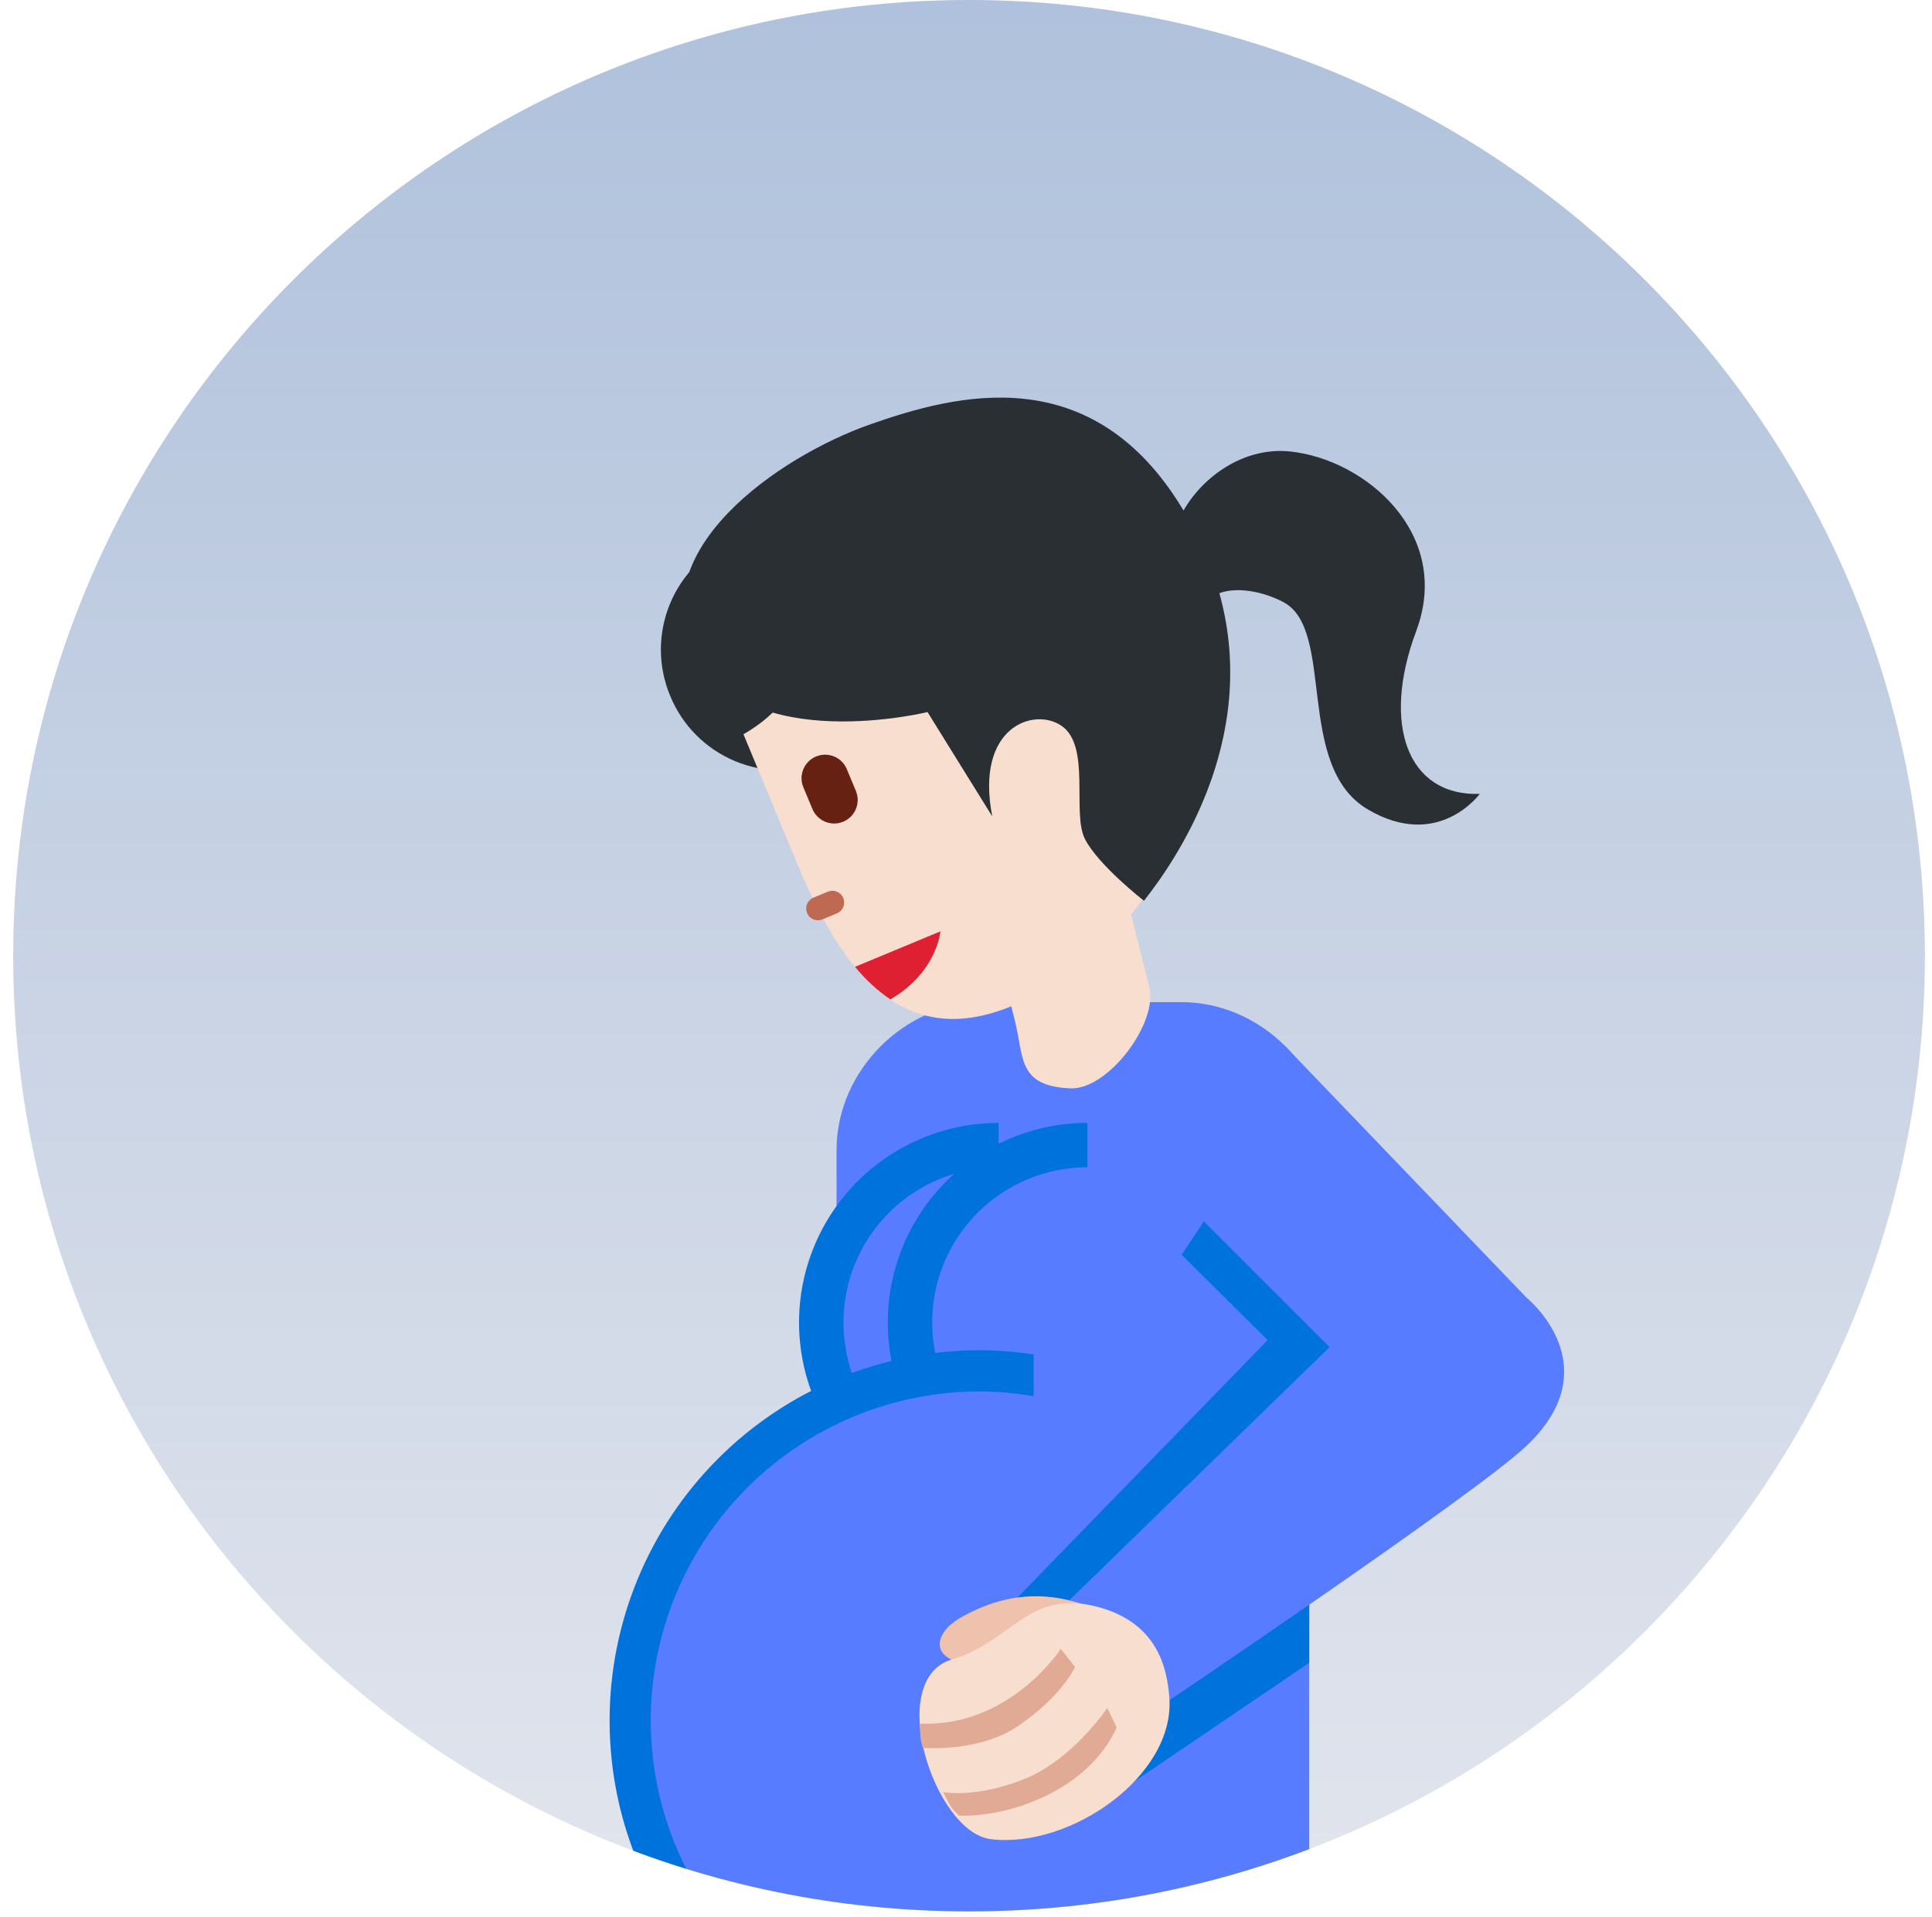
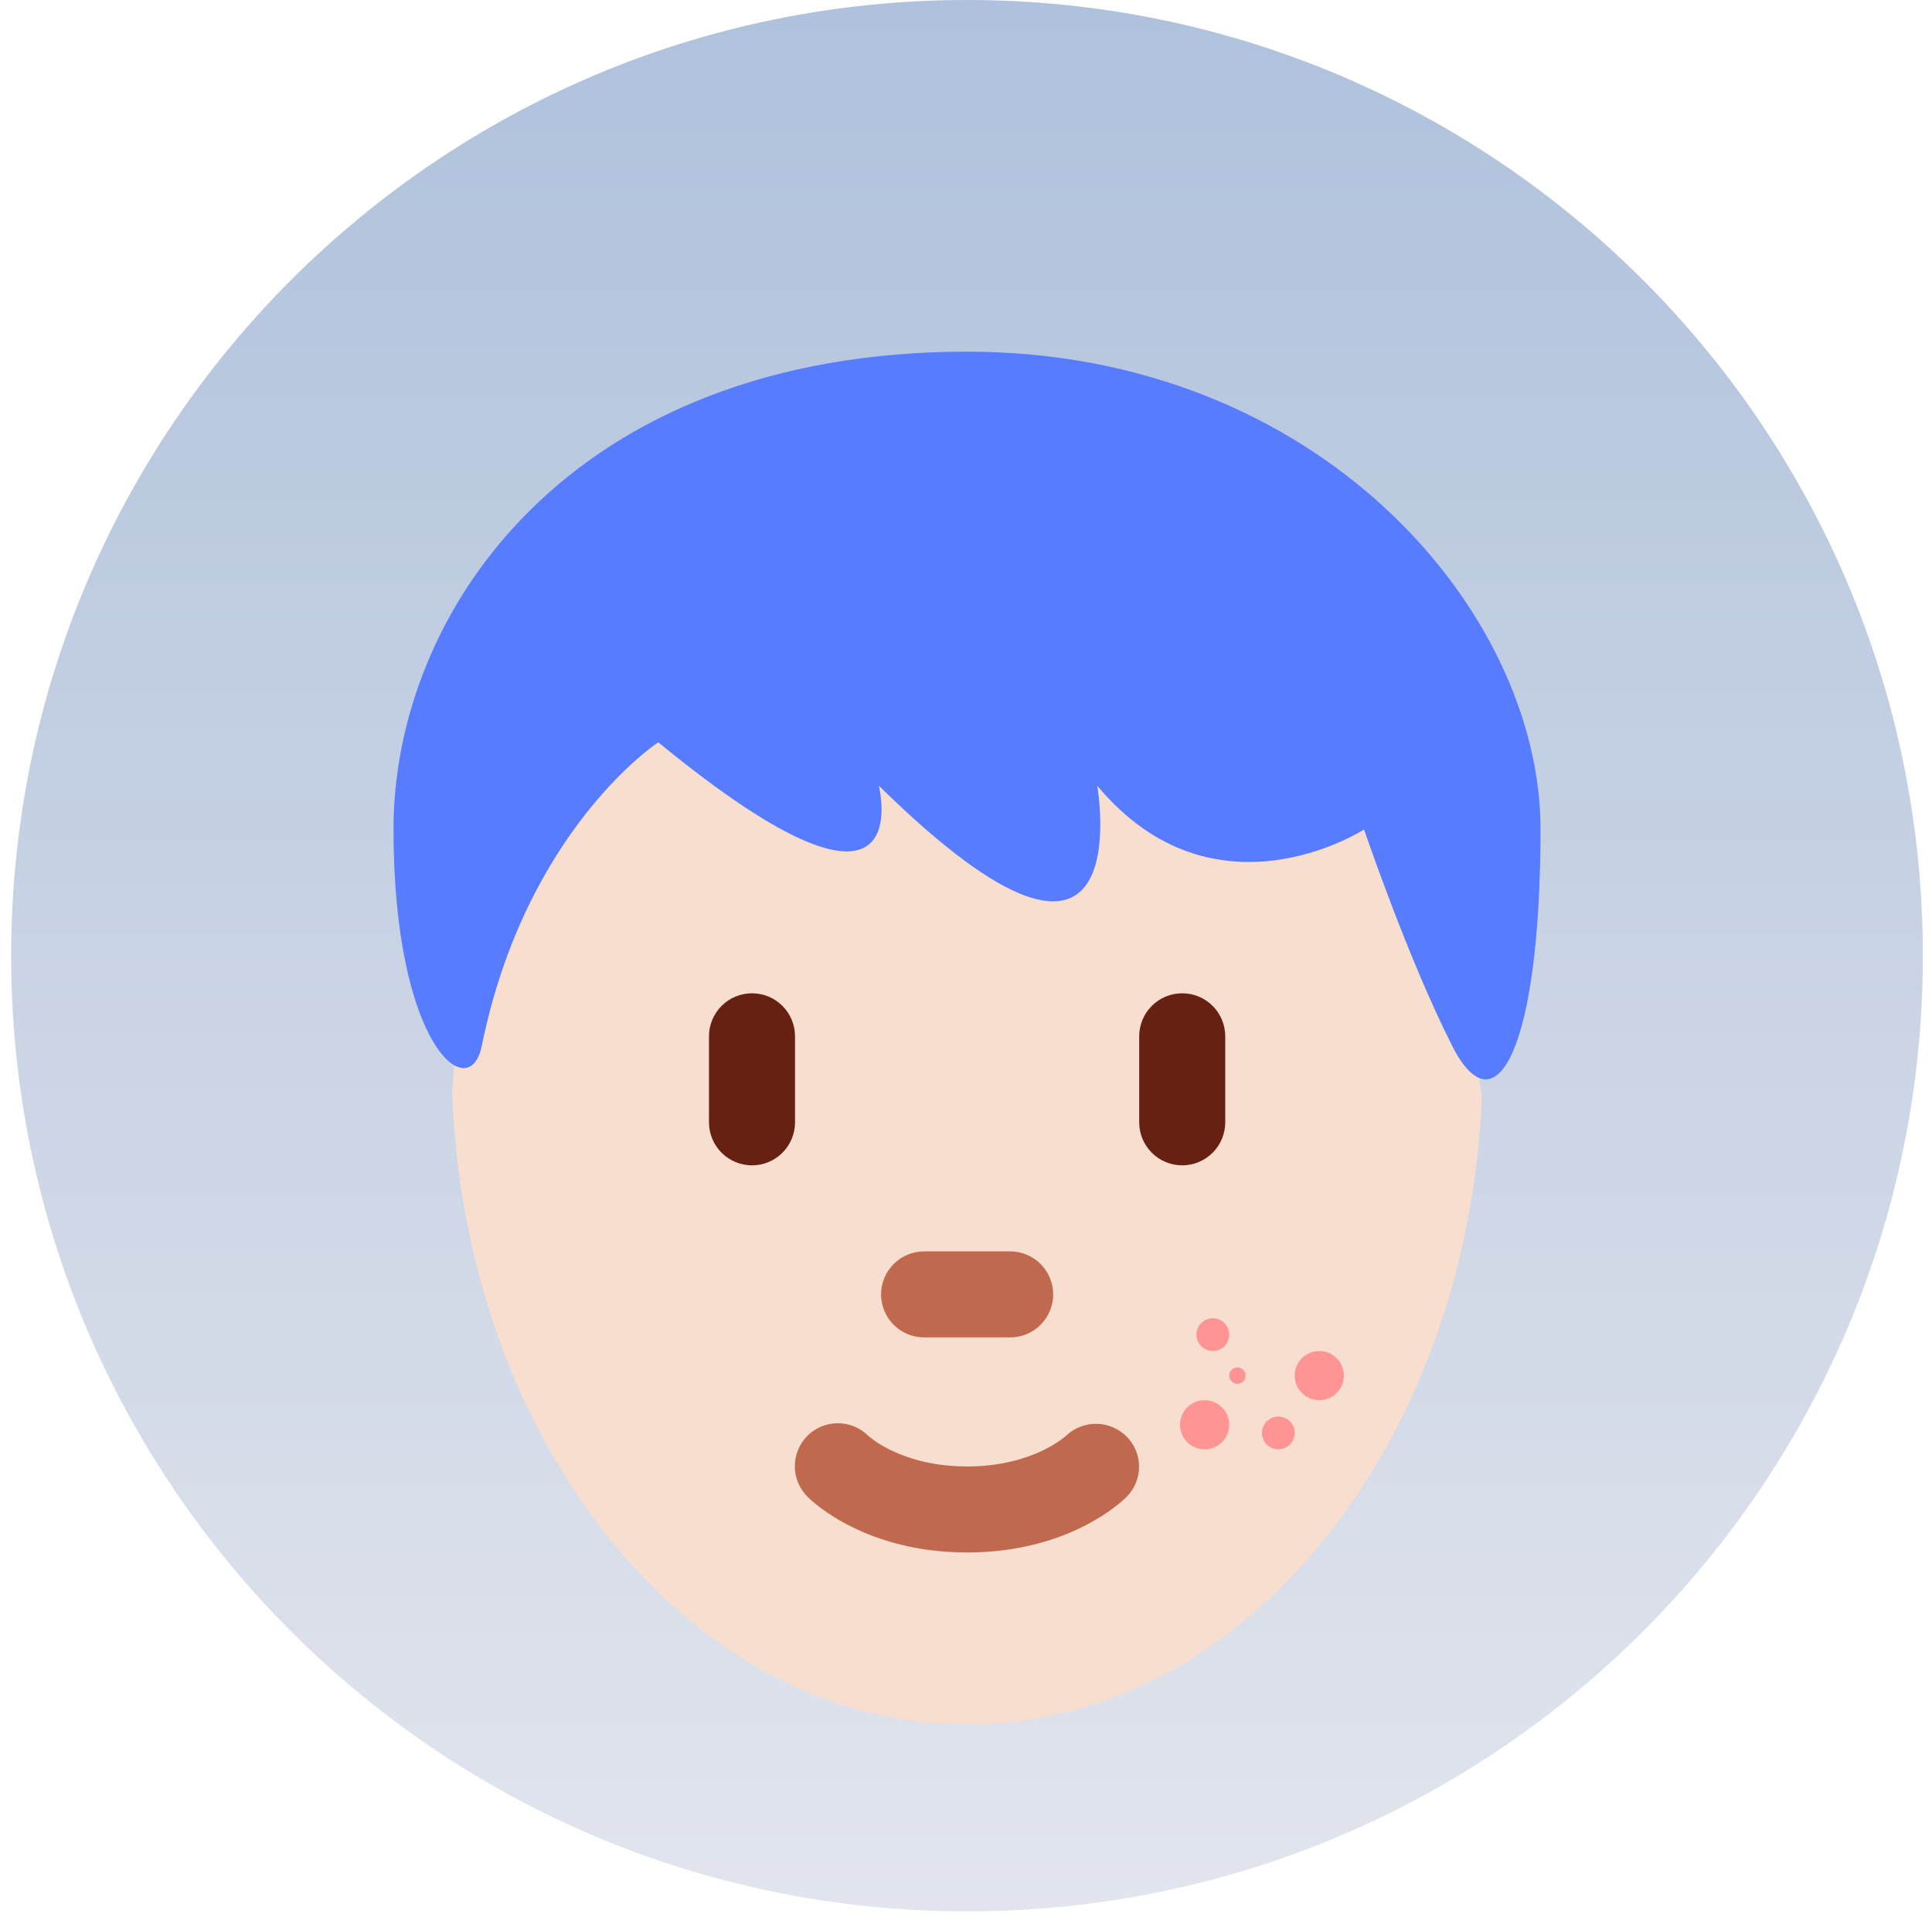
<svg xmlns="http://www.w3.org/2000/svg" width="127" height="126" viewBox="0 0 127 126" fill="none">
-   <circle cx="63.7" cy="62.833" r="62.833" fill="url(#paint0_linear_4741_2340)" />
-   <mask id="mask0_4741_2340" style="mask-type:alpha" maskUnits="userSpaceOnUse" x="0" y="0" width="127" height="126">
-     <circle cx="63.7" cy="62.833" r="62.833" fill="url(#paint1_linear_4741_2340)" />
-   </mask>
-   <g mask="url(#mask0_4741_2340)">
-     <path d="M77.671 65.887H64.711C59.481 65.887 54.99 70.381 54.99 75.607V130.695H86.062V104.576L87.394 99.466V75.607C87.394 70.378 82.9 65.887 77.671 65.887Z" fill="#577CFF" />
-     <path d="M65.649 73.826C62.169 73.826 58.831 75.209 56.369 77.67C53.908 80.131 52.525 83.469 52.525 86.95C52.525 90.431 53.908 93.769 56.369 96.23C58.831 98.691 62.169 100.074 65.649 100.074V73.826Z" fill="#0072DB" />
-     <path d="M65.651 76.742C62.944 76.742 60.347 77.818 58.433 79.732C56.519 81.646 55.443 84.242 55.443 86.95C55.443 89.657 56.519 92.253 58.433 94.167C60.347 96.082 62.944 97.157 65.651 97.157V76.742Z" fill="#577CFF" />
-     <path d="M71.483 73.826C68.002 73.826 64.664 75.209 62.203 77.67C59.742 80.131 58.359 83.469 58.359 86.95C58.359 90.431 59.742 93.769 62.203 96.23C64.664 98.691 68.002 100.074 71.483 100.074V73.826Z" fill="#0072DB" />
-     <path d="M71.483 76.742C68.776 76.742 66.179 77.818 64.265 79.732C62.351 81.646 61.275 84.242 61.275 86.95C61.275 89.657 62.351 92.253 64.265 94.167C66.179 96.082 68.776 97.157 71.483 97.157V76.742Z" fill="#577CFF" />
-     <path d="M47.608 130.695H68.472V89.136C67.132 88.902 65.775 88.78 64.415 88.772C57.959 88.772 51.767 91.336 47.202 95.901C42.637 100.467 40.072 106.658 40.072 113.115C40.072 120.032 42.971 126.262 47.608 130.695Z" fill="#0072DB" />
-     <path d="M67.952 78.699V91.796C66.783 91.593 65.6 91.486 64.414 91.478C61.573 91.478 58.759 92.037 56.134 93.124C53.508 94.212 51.123 95.805 49.114 97.815C47.105 99.824 45.511 102.209 44.424 104.835C43.336 107.46 42.777 110.274 42.777 113.115C42.778 116.555 43.599 119.945 45.175 123.002C46.75 126.06 49.032 128.698 51.833 130.695H83.027V70.422L67.952 78.699Z" fill="#577CFF" />
-     <path d="M84.427 72.367L98.571 87.282L86.066 100.438L86.06 109.321L74.569 117.119L66.867 105.048L83.33 88.104L77.675 82.496L84.427 72.367Z" fill="#0072DB" />
-     <path d="M84.423 68.721L100.359 85.327C100.359 85.327 105.891 89.783 100.359 95.047C97.037 98.206 76.222 112.225 76.222 112.225L69.742 105.744L87.398 88.567L77.675 78.846L84.423 68.721Z" fill="#577CFF" />
-     <path d="M72.447 105.996C69.169 104.436 66.06 104.651 63.054 106.41C61.616 107.253 61.03 108.828 63.231 109.35C65.442 109.866 72.447 105.996 72.447 105.996Z" fill="#EEC2AD" />
-     <path d="M76.866 111.589C77.271 116.737 70.374 121.546 65.142 120.919C61.403 120.47 58.148 110.396 62.584 109.098C66.539 107.944 67.633 104.351 72.325 105.692C76.052 106.76 76.717 109.612 76.866 111.589Z" fill="#F7DECE" />
-     <path d="M73.406 113.58L72.788 112.294C72.788 112.294 70.539 115.639 67.413 116.931C65.042 117.899 63.044 117.995 61.997 117.823C62.446 118.678 62.455 118.824 63.044 119.369C66.302 119.483 71.507 117.736 73.406 113.58ZM66.94 113.466C69.827 111.489 70.67 109.599 70.67 109.599L69.728 108.406C69.728 108.406 66.389 113.586 60.463 113.32C60.507 114.044 60.448 114.184 60.661 114.924C61.457 114.951 64.595 115.07 66.94 113.466Z" fill="#E0AA94" />
-     <path d="M58.573 39.729C58.975 40.684 59.184 41.708 59.189 42.744C59.195 43.78 58.996 44.806 58.604 45.765C58.212 46.724 57.636 47.596 56.907 48.332C56.178 49.068 55.311 49.653 54.356 50.053C53.398 50.448 52.372 50.65 51.336 50.648C50.3 50.646 49.274 50.439 48.318 50.041C47.361 49.642 46.493 49.059 45.762 48.324C45.031 47.59 44.452 46.718 44.059 45.76C43.657 44.805 43.448 43.78 43.443 42.744C43.439 41.709 43.638 40.682 44.03 39.723C44.422 38.764 45 37.892 45.729 37.156C46.459 36.421 47.326 35.836 48.281 35.436C49.239 35.042 50.265 34.84 51.301 34.842C52.336 34.844 53.361 35.05 54.317 35.449C55.273 35.848 56.141 36.431 56.871 37.166C57.602 37.9 58.18 38.771 58.573 39.729Z" fill="#292F33" />
-     <path d="M74.352 60.114C77.86 55.929 79.954 50.58 78.155 46.258L75.18 39.092C59.099 45.147 52.482 36.838 52.482 36.838C52.482 36.838 55.631 44.415 48.871 48.273L52.467 56.929C55.407 63.998 59.414 69.061 66.475 66.159L66.714 67.11C67.314 69.493 66.874 71.421 70.382 71.555C72.835 71.648 76.148 67.268 75.547 64.885L74.352 60.114Z" fill="#F7DECE" />
-     <path d="M93.095 41.487C95.498 35.065 89.715 30.183 84.792 29.681C81.805 29.378 79.111 31.282 77.798 33.563C71.817 23.548 62.869 25.907 57.176 27.911C51.145 30.034 42.174 36.278 45.694 42.989C49.215 49.702 60.971 46.815 60.971 46.815L65.226 53.674C64.076 47.771 67.996 46.453 69.807 47.739C71.715 49.096 70.449 53.444 71.318 55.159C72.187 56.873 75.197 59.224 75.197 59.224C77.046 56.873 82.882 48.789 80.155 38.999C81.283 38.576 82.978 38.862 84.346 39.576C87.822 41.382 85.083 50.376 89.919 53.219C94.553 55.946 97.271 52.196 97.271 52.196C92.523 52.353 90.799 47.626 93.095 41.487Z" fill="#292F33" />
-     <path d="M54.982 60.064L54.084 60.437C53.989 60.479 53.888 60.502 53.785 60.504C53.682 60.506 53.579 60.487 53.484 60.449C53.388 60.411 53.301 60.355 53.227 60.282C53.154 60.21 53.095 60.124 53.056 60.029C53.016 59.934 52.996 59.831 52.996 59.728C52.996 59.625 53.017 59.523 53.058 59.429C53.098 59.334 53.157 59.248 53.231 59.176C53.305 59.105 53.393 59.048 53.489 59.011L54.39 58.638C54.484 58.593 54.587 58.569 54.691 58.565C54.796 58.561 54.9 58.579 54.997 58.617C55.094 58.654 55.183 58.711 55.258 58.784C55.333 58.857 55.392 58.944 55.432 59.041C55.472 59.137 55.492 59.241 55.491 59.345C55.49 59.45 55.468 59.553 55.425 59.648C55.383 59.744 55.322 59.83 55.246 59.901C55.17 59.973 55.08 60.028 54.982 60.064Z" fill="#BF6952" />
-     <path d="M55.424 54.024C55.045 54.181 54.621 54.181 54.242 54.024C53.864 53.868 53.563 53.568 53.406 53.19L52.808 51.758C52.65 51.379 52.65 50.953 52.807 50.574C52.963 50.194 53.264 49.893 53.643 49.736C54.022 49.578 54.448 49.578 54.828 49.734C55.207 49.891 55.508 50.192 55.666 50.571L56.261 52C56.339 52.188 56.38 52.389 56.38 52.593C56.38 52.796 56.34 52.998 56.263 53.186C56.185 53.374 56.071 53.545 55.927 53.689C55.783 53.833 55.612 53.947 55.424 54.024Z" fill="#662113" />
-     <path d="M56.205 63.566C56.914 64.426 57.69 65.143 58.526 65.703C61.603 63.927 61.819 61.232 61.819 61.232L56.351 63.504L56.205 63.566Z" fill="#DF1F32" />
-   </g>
+   <circle cx="63.567" cy="62.833" r="62.833" fill="url(#paint0_linear_4741_2341)" />
+   <path d="M78.727 46.326C67.415 46.326 42.948 43.385 42.948 43.385C42.948 43.385 38.056 48.766 35.228 51.594C29.959 56.863 30.417 63.531 29.719 71.848C30.587 94.964 45.386 113.382 63.572 113.382C81.654 113.382 96.394 95.17 97.409 72.233C96.413 61.967 89.502 46.326 78.727 46.326Z" fill="#F7DECE" />
+   <path d="M63.574 102.069C56.936 102.069 53.464 98.789 53.09 98.413C52.556 97.886 52.253 97.169 52.248 96.419C52.243 95.669 52.536 94.948 53.062 94.414C53.589 93.88 54.306 93.577 55.056 93.572C55.806 93.566 56.527 93.859 57.061 94.386C57.205 94.519 59.34 96.413 63.574 96.413C67.869 96.413 70.002 94.462 70.092 94.38C70.635 93.871 71.356 93.595 72.1 93.61C72.844 93.626 73.552 93.931 74.074 94.462C74.591 94.99 74.88 95.701 74.876 96.441C74.873 97.18 74.579 97.889 74.057 98.413C73.684 98.789 70.211 102.069 63.574 102.069ZM66.402 87.929H60.746C59.996 87.929 59.276 87.631 58.746 87.101C58.216 86.571 57.918 85.851 57.918 85.101C57.918 84.351 58.216 83.632 58.746 83.102C59.276 82.571 59.996 82.273 60.746 82.273H66.402C67.152 82.273 67.871 82.571 68.401 83.102C68.932 83.632 69.23 84.351 69.23 85.101C69.23 85.851 68.932 86.571 68.401 87.101C67.871 87.631 67.152 87.929 66.402 87.929Z" fill="#C1694F" />
+   <path d="M49.433 76.617C48.683 76.617 47.964 76.319 47.434 75.788C46.903 75.258 46.605 74.539 46.605 73.789V68.133C46.605 67.383 46.903 66.663 47.434 66.133C47.964 65.603 48.683 65.305 49.433 65.305C50.183 65.305 50.903 65.603 51.433 66.133C51.963 66.663 52.261 67.383 52.261 68.133V73.789C52.261 74.539 51.963 75.258 51.433 75.788C50.903 76.319 50.183 76.617 49.433 76.617ZM77.713 76.617C76.963 76.617 76.244 76.319 75.713 75.788C75.183 75.258 74.885 74.539 74.885 73.789V68.133C74.885 67.383 75.183 66.663 75.713 66.133C76.244 65.603 76.963 65.305 77.713 65.305C78.463 65.305 79.182 65.603 79.713 66.133C80.243 66.663 80.541 67.383 80.541 68.133V73.789C80.541 74.539 80.243 75.258 79.713 75.788C79.182 76.319 78.463 76.617 77.713 76.617Z" fill="#662113" />
+   <path d="M63.567 23.121C86.77 23.121 101.266 40.242 101.266 54.509C101.266 68.773 98.365 74.485 95.466 68.773C92.564 63.069 89.666 54.534 89.666 54.534C89.666 54.534 79.83 60.905 72.124 51.652C72.124 51.652 75.17 68.773 57.767 51.652C57.767 51.652 60.668 63.069 43.268 48.802C43.268 48.802 34.566 54.509 31.667 68.773C30.864 72.735 25.867 68.773 25.867 54.509C25.864 40.242 37.465 23.121 63.567 23.121Z" fill="#577CFF" />
+   <circle cx="79.724" cy="87.747" r="1.077" fill="#FF9494" />
+   <circle cx="81.339" cy="90.441" r="0.539" fill="#FF9494" />
+   <circle cx="79.184" cy="93.672" r="1.616" fill="#FF9494" />
+   <circle cx="84.032" cy="94.21" r="1.077" fill="#FF9494" />
+   <circle cx="86.723" cy="90.44" r="1.616" fill="#FF9494" />
  <defs>
-     <linearGradient id="paint0_linear_4741_2340" x1="63.7" y1="0" x2="63.7" y2="125.665" gradientUnits="userSpaceOnUse">
-       <stop stop-color="#AFC1DC" />
-       <stop offset="1" stop-color="#E2E5ED" />
-     </linearGradient>
-     <linearGradient id="paint1_linear_4741_2340" x1="63.7" y1="0" x2="63.7" y2="125.665" gradientUnits="userSpaceOnUse">
+     <linearGradient id="paint0_linear_4741_2341" x1="63.567" y1="0" x2="63.567" y2="125.665" gradientUnits="userSpaceOnUse">
      <stop stop-color="#AFC1DC" />
      <stop offset="1" stop-color="#E2E5ED" />
    </linearGradient>
  </defs>
</svg>
